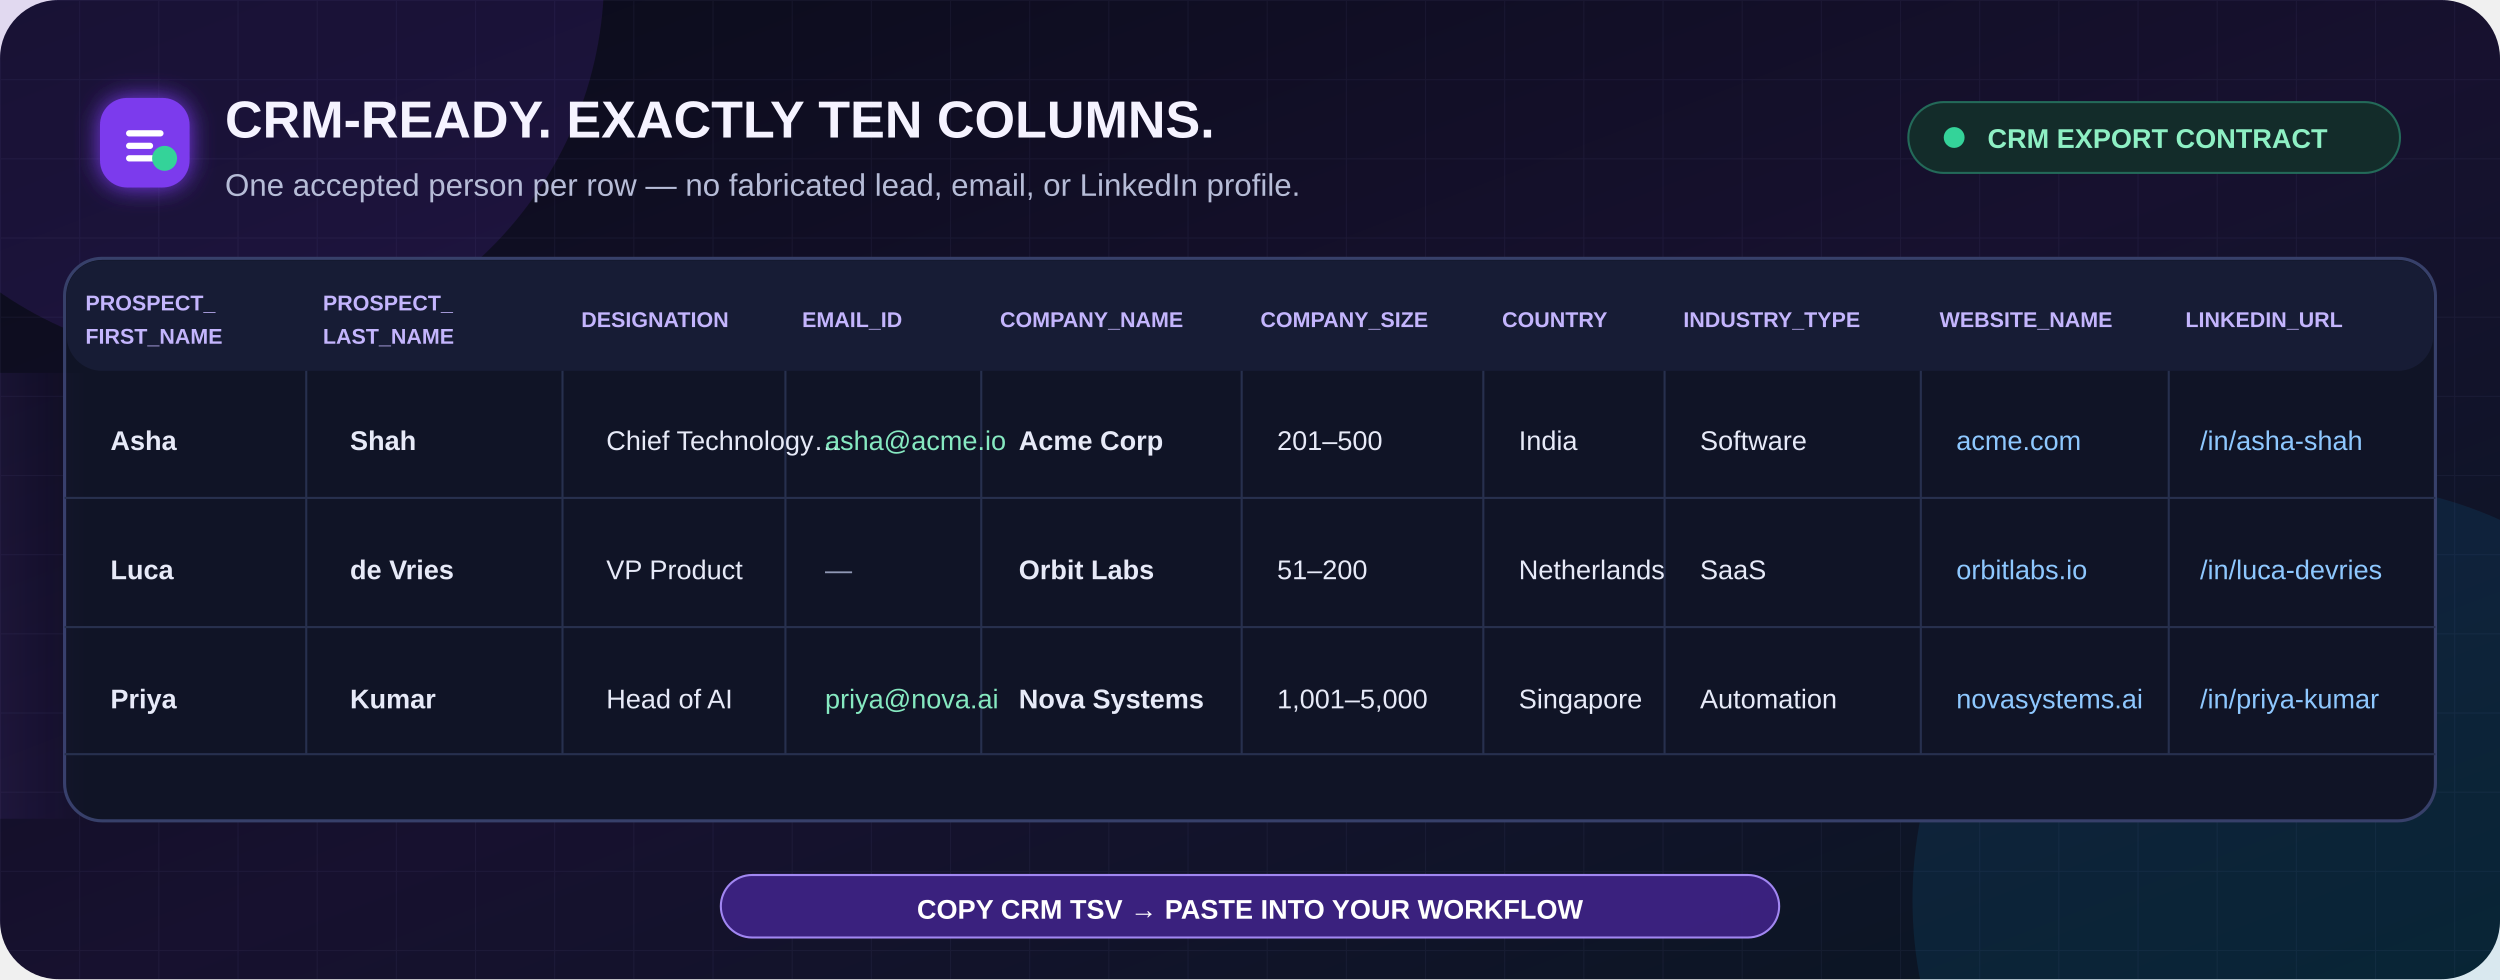
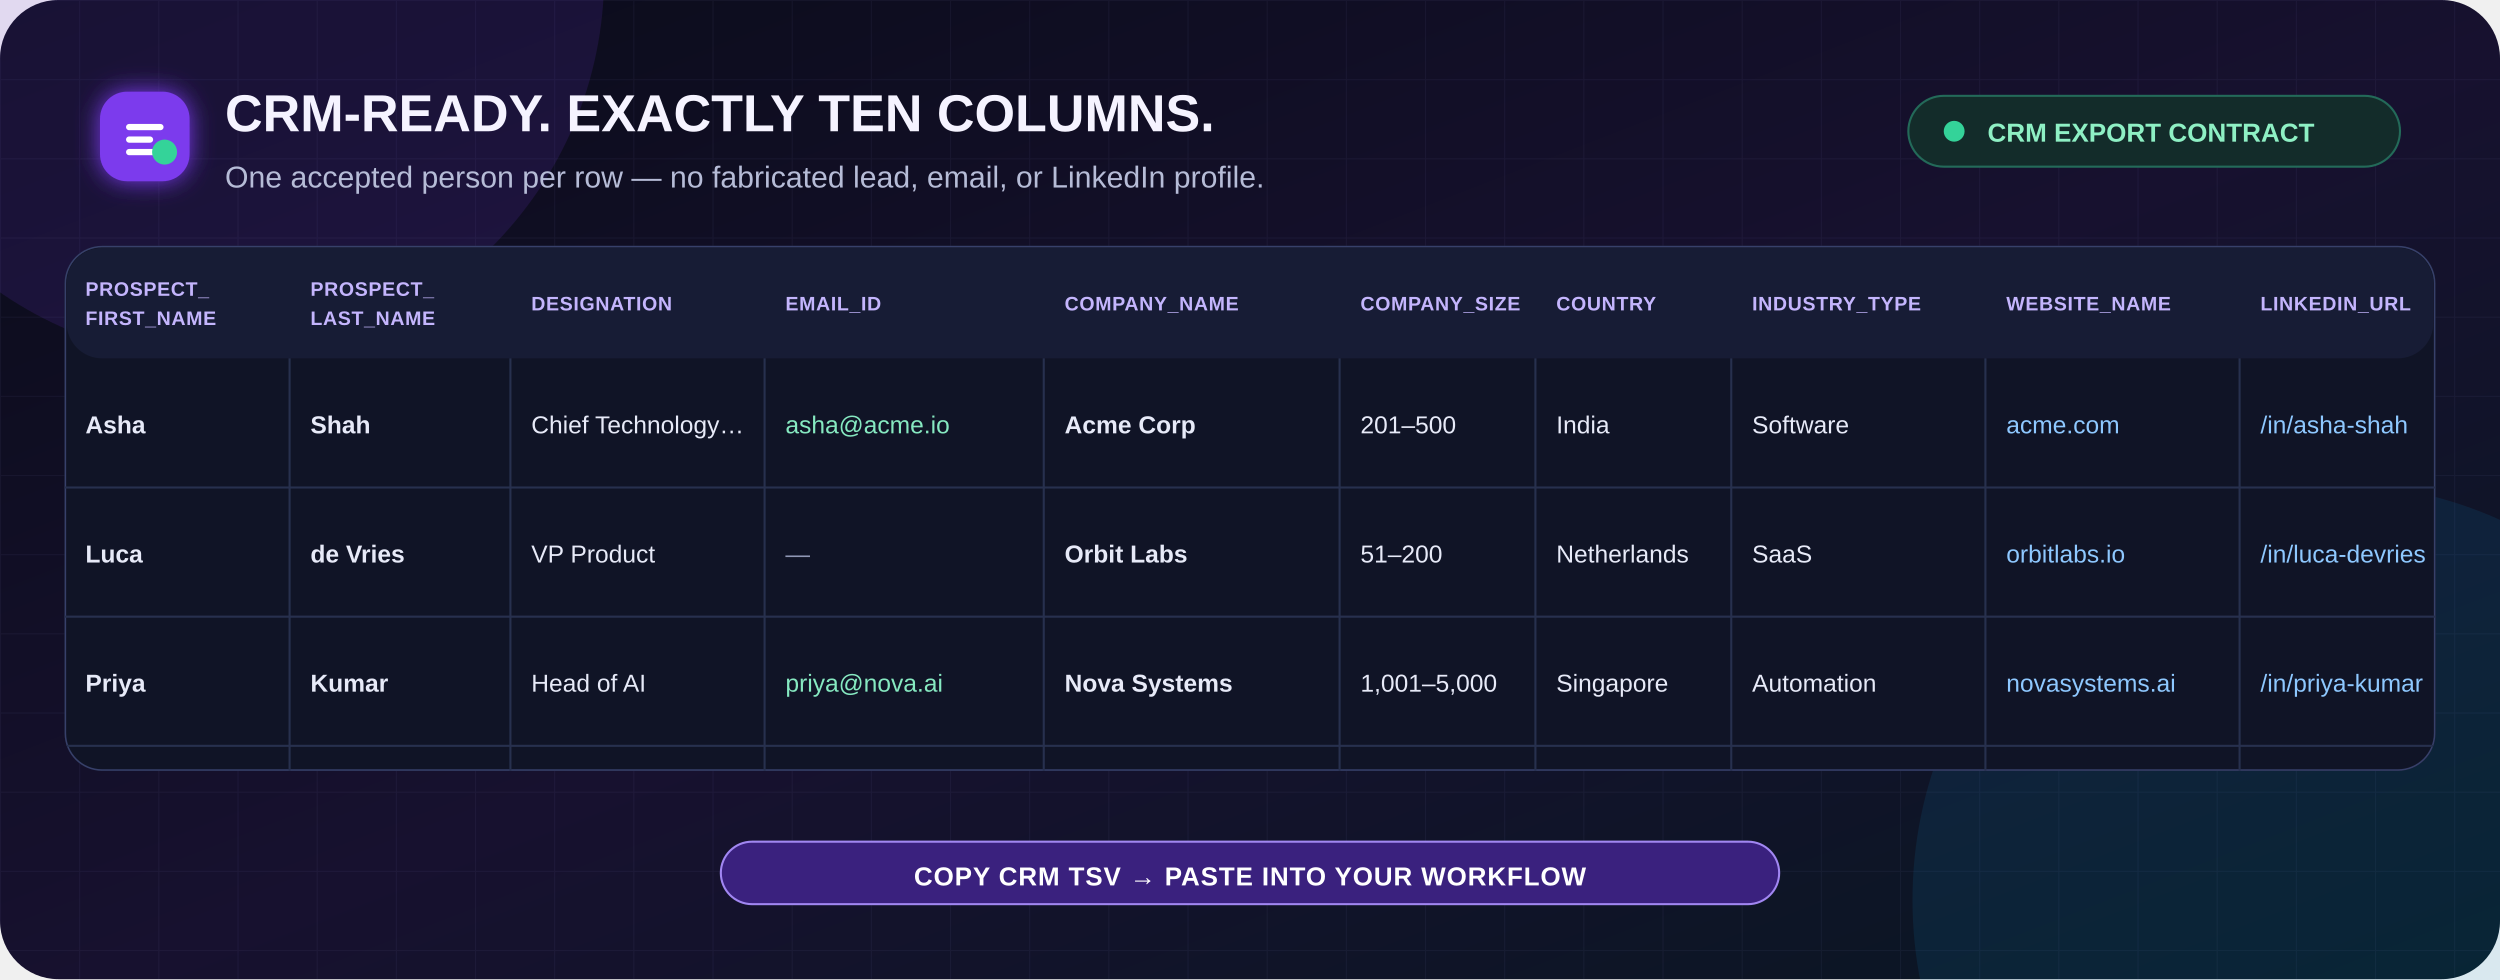
- <svg xmlns="http://www.w3.org/2000/svg" viewBox="0 0 1200 470" width="1200" height="470" role="img" aria-labelledby="title desc">
+ <svg xmlns="http://www.w3.org/2000/svg" viewBox="0 0 1200 470" width="1200" height="470" role="img" aria-labelledby="crmTitle crmDesc">
  <defs>
    <linearGradient id="bg" x1="0" y1="0" x2="1" y2="1">
      <stop offset="0" stop-color="#090B18" />
      <stop offset="0.52" stop-color="#17112F" />
      <stop offset="1" stop-color="#081721" />
    </linearGradient>
    <linearGradient id="edge" x1="0" y1="0" x2="1" y2="0">
      <stop offset="0" stop-color="#8B5CF6" />
      <stop offset="0.48" stop-color="#39D6FF" />
      <stop offset="1" stop-color="#34D399" />
    </linearGradient>
    <linearGradient id="scan" x1="0" y1="0" x2="1" y2="0">
      <stop offset="0" stop-color="#7C3AED" stop-opacity="0" />
-       <stop offset="0.5" stop-color="#A78BFA" stop-opacity="0.42" />
+       <stop offset="0.5" stop-color="#A78BFA" stop-opacity="0.40" />
      <stop offset="1" stop-color="#7C3AED" stop-opacity="0" />
    </linearGradient>
    <filter id="glow" x="-30%" y="-40%" width="160%" height="180%">
      <feGaussianBlur stdDeviation="6" result="blur" />
      <feMerge>
        <feMergeNode in="blur" />
        <feMergeNode in="SourceGraphic" />
      </feMerge>
    </filter>
    <pattern id="grid" width="38" height="38" patternUnits="userSpaceOnUse">
      <path d="M38 0H0V38" fill="none" stroke="#A5B4FC" stroke-opacity="0.055" />
    </pattern>
+     <clipPath id="tableClip">
+       <rect width="1138" height="252" rx="18" />
+     </clipPath>
  </defs>
  <rect width="1200" height="470" rx="28" fill="url(#bg)" />
  <rect width="1200" height="470" rx="28" fill="url(#grid)" />
  <circle cx="105" cy="-12" r="185" fill="#7C3AED" opacity="0.13">
    <animate attributeName="opacity" values="0.08;0.18;0.08" dur="4.8s" repeatCount="indefinite" />
  </circle>
  <circle cx="1118" cy="432" r="200" fill="#0EA5E9" opacity="0.10">
    <animate attributeName="opacity" values="0.07;0.16;0.07" dur="5.6s" repeatCount="indefinite" />
  </circle>
  <g font-family="'Segoe UI',Arial,sans-serif">
-     <g transform="translate(48 47)">
+     <g transform="translate(48 44)">
      <rect width="43" height="43" rx="13" fill="#7C3AED" filter="url(#glow)" />
      <path d="M14 17h15M14 23h10M14 29h18" stroke="#fff" stroke-width="3" stroke-linecap="round" />
      <circle cx="31" cy="29" r="6" fill="#34D399" />
    </g>
-     <text x="108" y="66" font-size="25" font-weight="800" fill="#F5F3FF">CRM-READY. EXACTLY TEN COLUMNS.</text>
-     <text x="108" y="94" font-size="15" fill="#B6BCD7">One accepted person per row — no fabricated lead, email, or LinkedIn profile.</text>
-     <rect x="916" y="49" width="236" height="34" rx="17" fill="#132C2A" stroke="#236A59" />
-     <circle cx="938" cy="66" r="5" fill="#34D399">
+     <text x="108" y="63" font-size="25" font-weight="800" fill="#F5F3FF">CRM-READY. EXACTLY TEN COLUMNS.</text>
+     <text x="108" y="90" font-size="14.5" fill="#B6BCD7">One accepted person per row — no fabricated lead, email, or LinkedIn profile.</text>
+     <rect x="916" y="46" width="236" height="34" rx="17" fill="#132C2A" stroke="#236A59" />
+     <circle cx="938" cy="63" r="5" fill="#34D399">
      <animate attributeName="opacity" values="1;.35;1" dur="1.7s" repeatCount="indefinite" />
    </circle>
-     <text x="954" y="71" font-size="13" font-weight="700" fill="#8EF0C4">CRM EXPORT CONTRACT</text>
+     <text x="954" y="68" font-size="12.5" font-weight="700" fill="#8EF0C4">CRM EXPORT CONTRACT</text>
  </g>
-   <g transform="translate(31 124)">
-     <rect width="1138" height="270" rx="18" fill="#101426" stroke="#37406A" stroke-width="1.5" />
-     <rect x="1" y="1" width="1136" height="53" rx="17" fill="#171C35" />
-     <path d="M18 53H1120" stroke="url(#edge)" stroke-opacity=".72" stroke-width="2" />
-     <rect x="-240" y="55" width="250" height="214" fill="url(#scan)" opacity=".62">
-       <animate attributeName="x" values="-250;1138" dur="4.8s" repeatCount="indefinite" />
-     </rect>
-     <g font-family="'Segoe UI',Arial,sans-serif" font-size="10.3" font-weight="800" fill="#C4B5FD">
-       <text x="10" y="25">PROSPECT_</text>
-       <text x="10" y="41">FIRST_NAME</text>
-       <text x="124" y="25">PROSPECT_</text>
-       <text x="124" y="41">LAST_NAME</text>
-       <text x="248" y="33">DESIGNATION</text>
-       <text x="354" y="33">EMAIL_ID</text>
-       <text x="449" y="33">COMPANY_NAME</text>
-       <text x="574" y="33">COMPANY_SIZE</text>
-       <text x="690" y="33">COUNTRY</text>
-       <text x="777" y="33">INDUSTRY_TYPE</text>
-       <text x="900" y="33">WEBSITE_NAME</text>
-       <text x="1018" y="33">LINKEDIN_URL</text>
+   <g transform="translate(31 118)">
+     <g clip-path="url(#tableClip)">
+       <rect width="1138" height="252" rx="18" fill="#101426" stroke="#37406A" stroke-width="1.5" />
+       <rect x="1" y="1" width="1136" height="53" rx="17" fill="#171C35" />
+       <rect x="-250" y="54" width="250" height="198" fill="url(#scan)" opacity=".62">
+         <animate attributeName="x" values="-250;1138" dur="5.6s" repeatCount="indefinite" />
+       </rect>
+       <g stroke="#27304E" stroke-width="1">
+         <path d="M108 54V252M214 54V252M336 54V252M470 54V252M612 54V252M706 54V252M800 54V252M922 54V252M1044 54V252" />
+         <path d="M0 116H1138M0 178H1138M0 240H1138" />
+       </g>
+       <g font-family="'Segoe UI',Arial,sans-serif" font-size="9.4" font-weight="800" fill="#C4B5FD" letter-spacing="0.3">
+         <text x="10" y="24">PROSPECT_</text>
+         <text x="10" y="38">FIRST_NAME</text>
+         <text x="118" y="24">PROSPECT_</text>
+         <text x="118" y="38">LAST_NAME</text>
+         <text x="224" y="31">DESIGNATION</text>
+         <text x="346" y="31">EMAIL_ID</text>
+         <text x="480" y="31">COMPANY_NAME</text>
+         <text x="622" y="31">COMPANY_SIZE</text>
+         <text x="716" y="31">COUNTRY</text>
+         <text x="810" y="31">INDUSTRY_TYPE</text>
+         <text x="932" y="31">WEBSITE_NAME</text>
+         <text x="1054" y="31">LINKEDIN_URL</text>
+       </g>
+       <g font-family="'Segoe UI',Arial,sans-serif" font-size="11.8" fill="#E7EAF8">
+         <text x="10" y="90" font-weight="700">Asha</text>
+         <text x="118" y="90" font-weight="700">Shah</text>
+         <text x="224" y="90">Chief Technology…</text>
+         <text x="346" y="90" fill="#86E9C1">asha@acme.io</text>
+         <text x="480" y="90" font-weight="700">Acme Corp</text>
+         <text x="622" y="90">201–500</text>
+         <text x="716" y="90">India</text>
+         <text x="810" y="90">Software</text>
+         <text x="932" y="90" fill="#8EC8FF">acme.com</text>
+         <text x="1054" y="90" fill="#8EC8FF">/in/asha-shah</text>
+         <text x="10" y="152" font-weight="700">Luca</text>
+         <text x="118" y="152" font-weight="700">de Vries</text>
+         <text x="224" y="152">VP Product</text>
+         <text x="346" y="152" fill="#9098B5">—</text>
+         <text x="480" y="152" font-weight="700">Orbit Labs</text>
+         <text x="622" y="152">51–200</text>
+         <text x="716" y="152">Netherlands</text>
+         <text x="810" y="152">SaaS</text>
+         <text x="932" y="152" fill="#8EC8FF">orbitlabs.io</text>
+         <text x="1054" y="152" fill="#8EC8FF">/in/luca-devries</text>
+         <text x="10" y="214" font-weight="700">Priya</text>
+         <text x="118" y="214" font-weight="700">Kumar</text>
+         <text x="224" y="214">Head of AI</text>
+         <text x="346" y="214" fill="#86E9C1">priya@nova.ai</text>
+         <text x="480" y="214" font-weight="700">Nova Systems</text>
+         <text x="622" y="214">1,001–5,000</text>
+         <text x="716" y="214">Singapore</text>
+         <text x="810" y="214">Automation</text>
+         <text x="932" y="214" fill="#8EC8FF">novasystems.ai</text>
+         <text x="1054" y="214" fill="#8EC8FF">/in/priya-kumar</text>
+       </g>
    </g>
-     <g stroke="#27304E" stroke-width="1">
-       <path d="M116 54V238M239 54V238M346 54V238M440 54V238M565 54V238M681 54V238M768 54V238M891 54V238M1010 54V238" />
-       <path d="M0 115H1138M0 177H1138M0 238H1138" />
-     </g>
-     <g font-family="'Segoe UI',Arial,sans-serif" font-size="13" fill="#E7EAF8">
-       <text x="22" y="92" font-weight="700">Asha</text>
-       <text x="137" y="92" font-weight="700">Shah</text>
-       <text x="260" y="92">Chief Technology…</text>
-       <text x="365" y="92" fill="#86E9C1">asha@acme.io</text>
-       <text x="458" y="92" font-weight="700">Acme Corp</text>
-       <text x="582" y="92">201–500</text>
-       <text x="698" y="92">India</text>
-       <text x="785" y="92">Software</text>
-       <text x="908" y="92" fill="#8EC8FF">acme.com</text>
-       <text x="1025" y="92" fill="#8EC8FF">/in/asha-shah</text>
-       <text x="22" y="154" font-weight="700">Luca</text>
-       <text x="137" y="154" font-weight="700">de Vries</text>
-       <text x="260" y="154">VP Product</text>
-       <text x="365" y="154" fill="#9098B5">—</text>
-       <text x="458" y="154" font-weight="700">Orbit Labs</text>
-       <text x="582" y="154">51–200</text>
-       <text x="698" y="154">Netherlands</text>
-       <text x="785" y="154">SaaS</text>
-       <text x="908" y="154" fill="#8EC8FF">orbitlabs.io</text>
-       <text x="1025" y="154" fill="#8EC8FF">/in/luca-devries</text>
-       <text x="22" y="216" font-weight="700">Priya</text>
-       <text x="137" y="216" font-weight="700">Kumar</text>
-       <text x="260" y="216">Head of AI</text>
-       <text x="365" y="216" fill="#86E9C1">priya@nova.ai</text>
-       <text x="458" y="216" font-weight="700">Nova Systems</text>
-       <text x="582" y="216">1,001–5,000</text>
-       <text x="698" y="216">Singapore</text>
-       <text x="785" y="216">Automation</text>
-       <text x="908" y="216" fill="#8EC8FF">novasystems.ai</text>
-       <text x="1025" y="216" fill="#8EC8FF">/in/priya-kumar</text>
-     </g>
+     <path d="M18 54H1120" stroke="url(#edge)" stroke-opacity=".72" stroke-width="2" />
  </g>
  <g font-family="'Segoe UI',Arial,sans-serif">
-     <rect x="346" y="420" width="508" height="30" rx="15" fill="#3B2181" stroke="#A78BFA" opacity=".96">
-       <animate attributeName="opacity" values=".96;.58;.96" dur="2.3s" repeatCount="indefinite" />
+     <rect x="346" y="404" width="508" height="30" rx="15" fill="#3B2181" stroke="#A78BFA" opacity=".96">
+       <animate attributeName="opacity" values=".96;.60;.96" dur="2.3s" repeatCount="indefinite" />
    </rect>
-     <text x="600" y="441" text-anchor="middle" font-size="13" font-weight="800" fill="#FFF">COPY CRM TSV  →  PASTE INTO YOUR WORKFLOW</text>
+     <text x="600" y="425" text-anchor="middle" font-size="12.5" font-weight="800" fill="#FFF" letter-spacing="0.4">COPY CRM TSV  →  PASTE INTO YOUR WORKFLOW</text>
  </g>
</svg>
